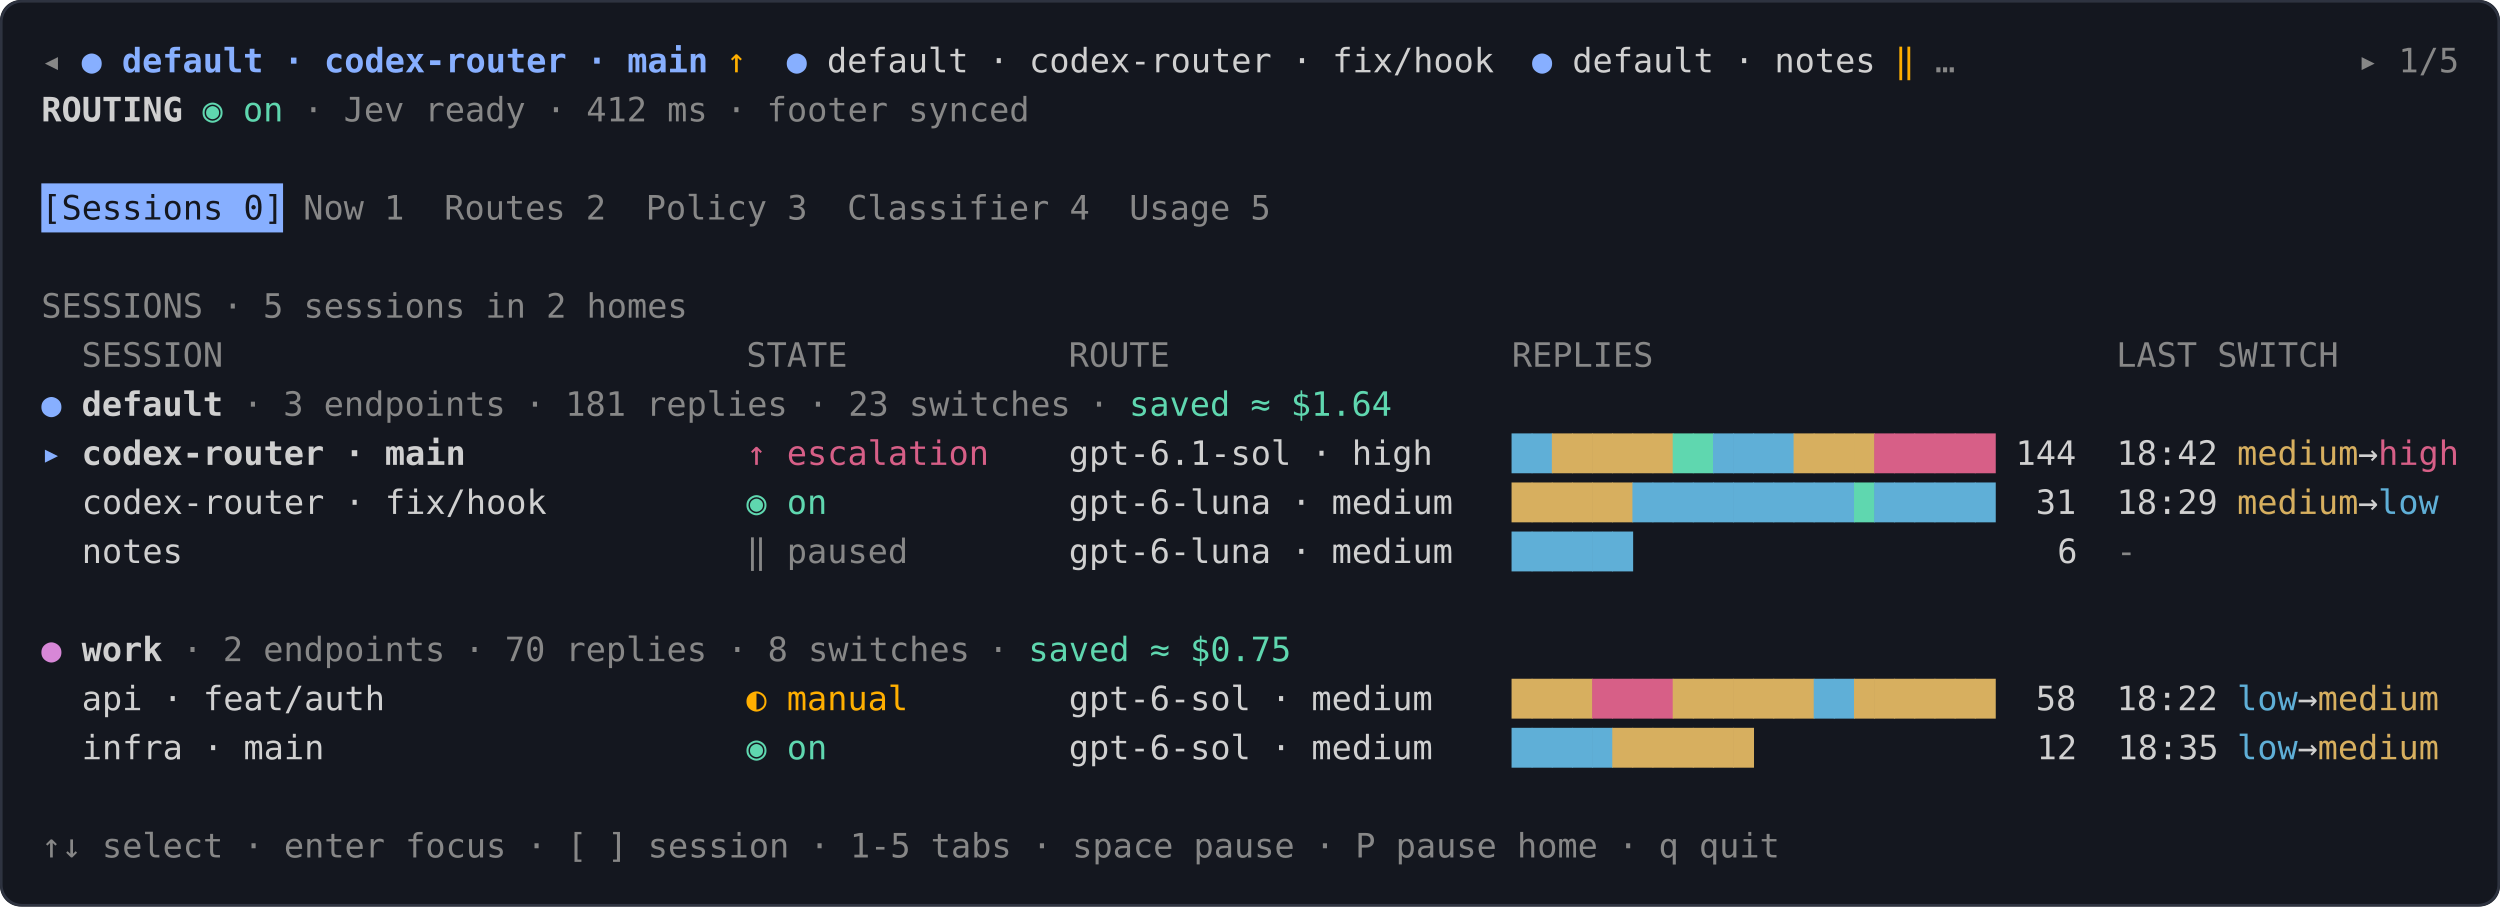
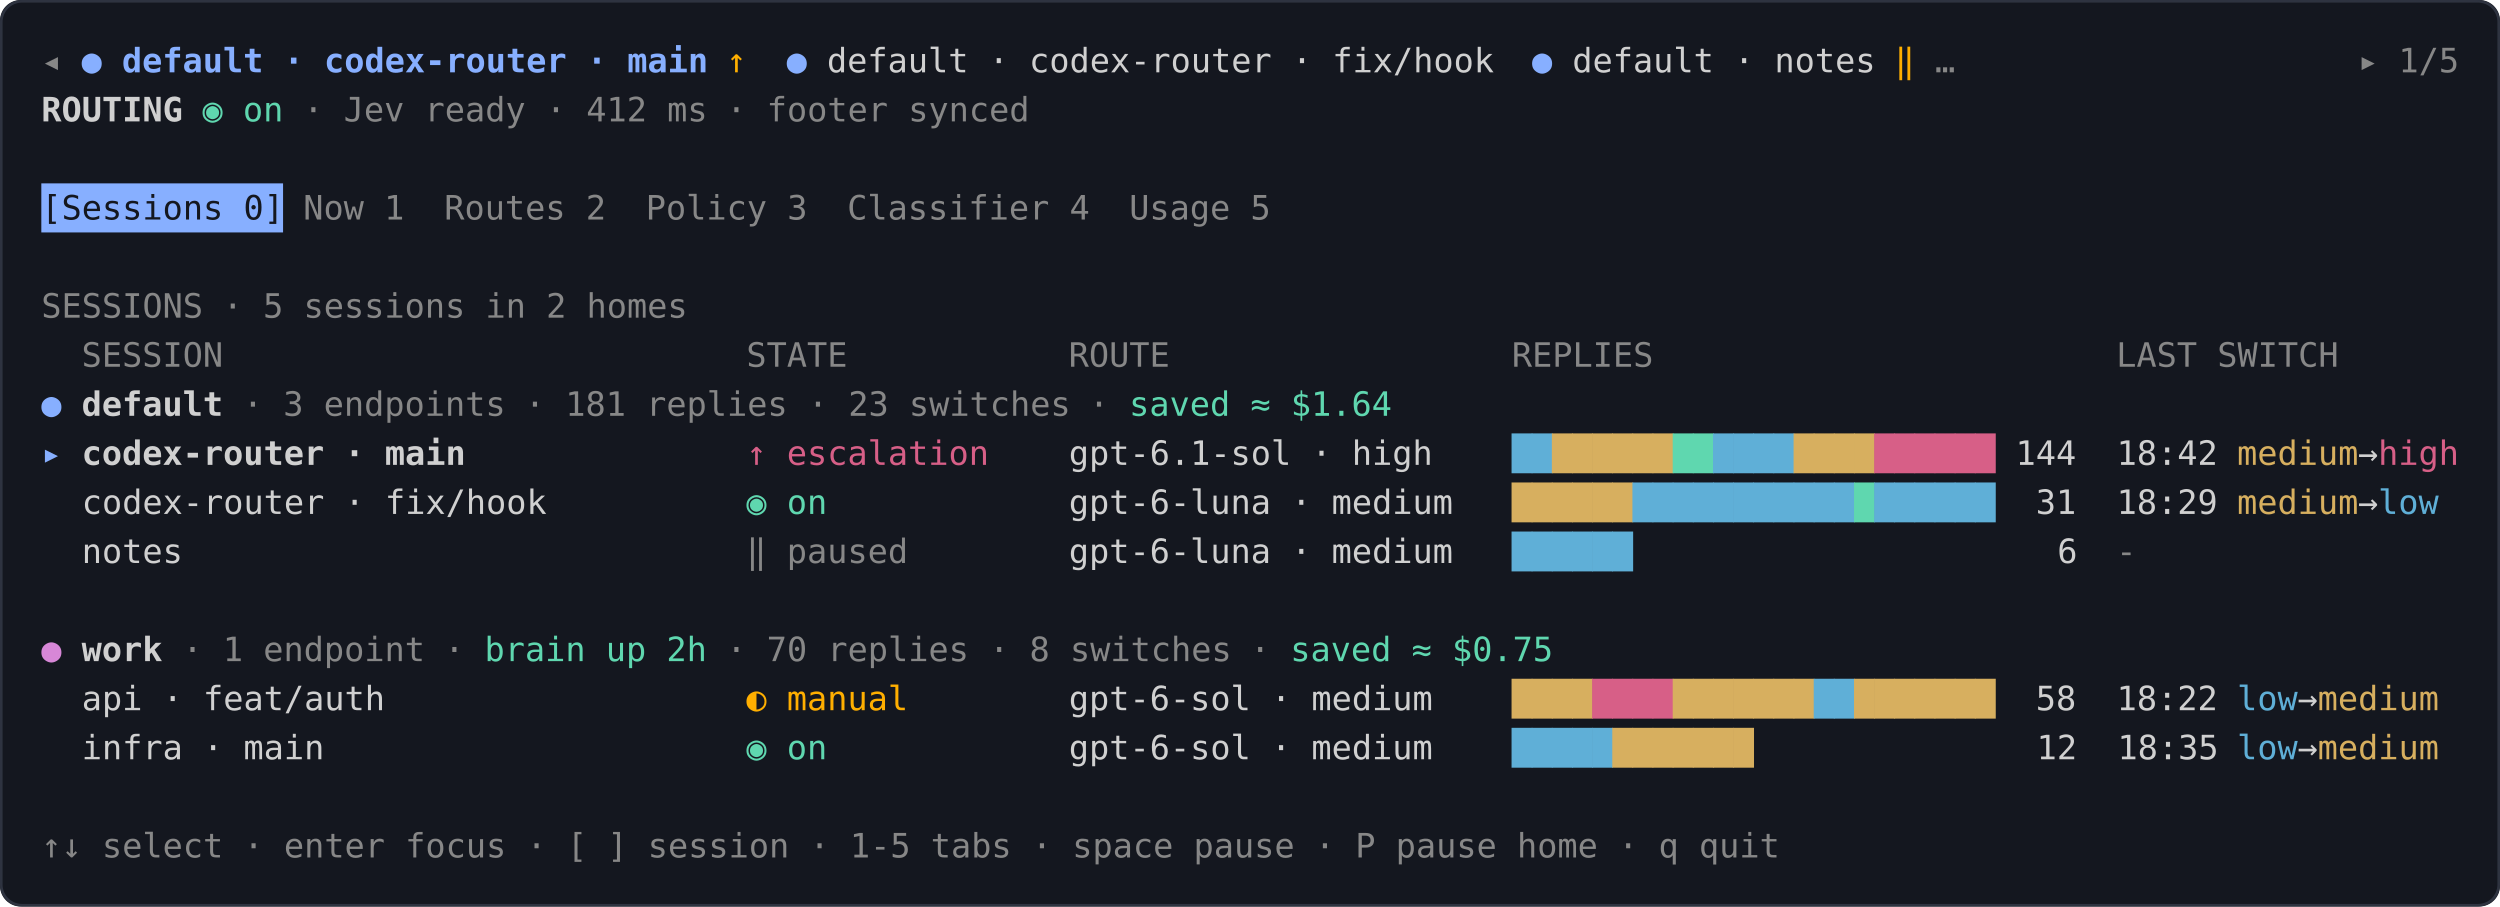
<svg xmlns="http://www.w3.org/2000/svg" viewBox="0 0 968 351" width="968" height="351" role="img" aria-labelledby="title desc">
  <style>text { font-family: ui-monospace, SFMono-Regular, Menlo, Consolas, 'DejaVu Sans Mono', monospace; font-size: 13px; }</style>
  <rect width="968" height="351" rx="8" fill="#14171f" />
  <rect x="0.5" y="0.5" width="967" height="350" rx="8" fill="none" stroke="#2e3340" />
  <text x="16.0" y="28.0" fill="#878787" xml:space="preserve">◂ </text>
  <text x="31.6" y="28.0" fill="#87afff" xml:space="preserve">● </text>
  <text x="47.2" y="28.0" fill="#87afff" font-weight="700" xml:space="preserve">default · codex-router · main</text>
  <text x="273.4" y="28.0" fill="#ffaf00" xml:space="preserve"> ↑</text>
  <text x="304.6" y="28.0" fill="#87afff" xml:space="preserve">● </text>
  <text x="320.2" y="28.0" fill="#d0d0d0" xml:space="preserve">default · codex-router · fix/hook</text>
  <text x="593.2" y="28.0" fill="#87afff" xml:space="preserve">● </text>
  <text x="608.8" y="28.0" fill="#d0d0d0" xml:space="preserve">default · notes</text>
  <text x="725.8" y="28.0" fill="#ffaf00" xml:space="preserve"> ‖</text>
  <text x="741.4" y="28.0" fill="#878787" xml:space="preserve"> …</text>
  <text x="905.2" y="28.0" fill="#878787" xml:space="preserve"> ▸ 1/5</text>
  <text x="16.0" y="47.0" fill="#d0d0d0" font-weight="700" xml:space="preserve">ROUTING</text>
  <text x="78.4" y="47.0" fill="#5fd7af" xml:space="preserve">◉ on</text>
  <text x="109.6" y="47.0" fill="#878787" xml:space="preserve"> · Jev ready · 412 ms</text>
  <text x="273.4" y="47.0" fill="#878787" xml:space="preserve"> · footer synced</text>
  <rect x="16.0" y="71.0" width="93.6" height="19" fill="#87afff" />
  <text x="16.0" y="85.0" fill="#14171f" xml:space="preserve">[Sessions 0]</text>
  <text x="109.6" y="85.0" fill="#878787" xml:space="preserve"> Now 1 </text>
  <text x="164.2" y="85.0" fill="#878787" xml:space="preserve"> Routes 2 </text>
  <text x="242.2" y="85.0" fill="#878787" xml:space="preserve"> Policy 3 </text>
  <text x="320.2" y="85.0" fill="#878787" xml:space="preserve"> Classifier 4 </text>
  <text x="429.4" y="85.0" fill="#878787" xml:space="preserve"> Usage 5 </text>
  <text x="16.0" y="123.0" fill="#878787" xml:space="preserve">SESSIONS</text>
  <text x="78.4" y="123.0" fill="#878787" xml:space="preserve"> · 5 sessions in 2 homes</text>
  <text x="31.6" y="142.0" fill="#878787" xml:space="preserve">SESSION                        </text>
  <text x="289.0" y="142.0" fill="#878787" xml:space="preserve">STATE         </text>
  <text x="413.8" y="142.0" fill="#878787" xml:space="preserve">ROUTE               </text>
  <text x="585.4" y="142.0" fill="#878787" xml:space="preserve">REPLIES                     </text>
  <text x="819.4" y="142.0" fill="#878787" xml:space="preserve">LAST SWITCH</text>
  <text x="16.0" y="161.0" fill="#87afff" xml:space="preserve">● </text>
  <text x="31.6" y="161.0" fill="#d0d0d0" font-weight="700" xml:space="preserve">default</text>
  <text x="86.2" y="161.0" fill="#878787" xml:space="preserve"> · 3 endpoints</text>
  <text x="195.4" y="161.0" fill="#878787" xml:space="preserve"> · 181 replies · 23 switches</text>
  <text x="413.8" y="161.0" fill="#878787" xml:space="preserve"> · </text>
  <text x="437.2" y="161.0" fill="#5fd7af" xml:space="preserve">saved ≈ $1.64</text>
  <text x="16.0" y="180.0" fill="#87afff" xml:space="preserve">▸ </text>
  <text x="31.6" y="180.0" fill="#d0d0d0" font-weight="700" xml:space="preserve">codex-router · main            </text>
  <text x="289.0" y="180.0" fill="#d75f87" xml:space="preserve">↑ escalation  </text>
  <text x="398.2" y="180.0" fill="#d0d0d0" xml:space="preserve">  gpt-6.1-sol · high    </text>
  <text x="585.4" y="180.0" fill="#5fafd7" xml:space="preserve">█</text>
  <text x="593.2" y="180.0" fill="#5fafd7" xml:space="preserve">█</text>
  <text x="601.0" y="180.0" fill="#d7af5f" xml:space="preserve">█</text>
  <text x="608.8" y="180.0" fill="#d7af5f" xml:space="preserve">█</text>
  <text x="616.6" y="180.0" fill="#d7af5f" xml:space="preserve">█</text>
  <text x="624.4" y="180.0" fill="#d7af5f" xml:space="preserve">█</text>
  <text x="632.2" y="180.0" fill="#d7af5f" xml:space="preserve">█</text>
  <text x="640.0" y="180.0" fill="#d7af5f" xml:space="preserve">█</text>
  <text x="647.8" y="180.0" fill="#5fd7af" xml:space="preserve">█</text>
  <text x="655.6" y="180.0" fill="#5fd7af" xml:space="preserve">█</text>
  <text x="663.4" y="180.0" fill="#5fafd7" xml:space="preserve">█</text>
  <text x="671.2" y="180.0" fill="#5fafd7" xml:space="preserve">█</text>
  <text x="679.0" y="180.0" fill="#5fafd7" xml:space="preserve">█</text>
  <text x="686.8" y="180.0" fill="#5fafd7" xml:space="preserve">█</text>
  <text x="694.6" y="180.0" fill="#d7af5f" xml:space="preserve">█</text>
  <text x="702.4" y="180.0" fill="#d7af5f" xml:space="preserve">█</text>
  <text x="710.2" y="180.0" fill="#d7af5f" xml:space="preserve">█</text>
  <text x="718.0" y="180.0" fill="#d7af5f" xml:space="preserve">█</text>
  <text x="725.8" y="180.0" fill="#d75f87" xml:space="preserve">█</text>
  <text x="733.6" y="180.0" fill="#d75f87" xml:space="preserve">█</text>
  <text x="741.4" y="180.0" fill="#d75f87" xml:space="preserve">█</text>
  <text x="749.2" y="180.0" fill="#d75f87" xml:space="preserve">█</text>
  <text x="757.0" y="180.0" fill="#d75f87" xml:space="preserve">█</text>
  <text x="764.8" y="180.0" fill="#d75f87" xml:space="preserve">█</text>
  <text x="772.6" y="180.0" fill="#d0d0d0" xml:space="preserve"> 144  18:42 </text>
  <text x="866.2" y="180.0" fill="#d7af5f" xml:space="preserve">medium</text>
  <text x="913.0" y="180.0" fill="#d0d0d0" xml:space="preserve">→</text>
  <text x="920.8" y="180.0" fill="#d75f87" xml:space="preserve">high</text>
  <text x="16.0" y="199.0" fill="#d0d0d0" xml:space="preserve">  codex-router · fix/hook          </text>
  <text x="289.0" y="199.0" fill="#5fd7af" xml:space="preserve">◉ on          </text>
  <text x="398.2" y="199.0" fill="#d0d0d0" xml:space="preserve">  gpt-6-luna · medium   </text>
  <text x="585.4" y="199.0" fill="#d7af5f" xml:space="preserve">█</text>
  <text x="593.2" y="199.0" fill="#d7af5f" xml:space="preserve">█</text>
  <text x="601.0" y="199.0" fill="#d7af5f" xml:space="preserve">█</text>
  <text x="608.8" y="199.0" fill="#d7af5f" xml:space="preserve">█</text>
  <text x="616.6" y="199.0" fill="#d7af5f" xml:space="preserve">█</text>
  <text x="624.4" y="199.0" fill="#d7af5f" xml:space="preserve">█</text>
  <text x="632.2" y="199.0" fill="#5fafd7" xml:space="preserve">█</text>
  <text x="640.0" y="199.0" fill="#5fafd7" xml:space="preserve">█</text>
  <text x="647.8" y="199.0" fill="#5fafd7" xml:space="preserve">█</text>
  <text x="655.6" y="199.0" fill="#5fafd7" xml:space="preserve">█</text>
  <text x="663.4" y="199.0" fill="#5fafd7" xml:space="preserve">█</text>
  <text x="671.2" y="199.0" fill="#5fafd7" xml:space="preserve">█</text>
  <text x="679.0" y="199.0" fill="#5fafd7" xml:space="preserve">█</text>
  <text x="686.8" y="199.0" fill="#5fafd7" xml:space="preserve">█</text>
  <text x="694.6" y="199.0" fill="#5fafd7" xml:space="preserve">█</text>
  <text x="702.4" y="199.0" fill="#5fafd7" xml:space="preserve">█</text>
  <text x="710.2" y="199.0" fill="#5fafd7" xml:space="preserve">█</text>
  <text x="718.0" y="199.0" fill="#5fd7af" xml:space="preserve">█</text>
  <text x="725.8" y="199.0" fill="#5fafd7" xml:space="preserve">█</text>
  <text x="733.6" y="199.0" fill="#5fafd7" xml:space="preserve">█</text>
  <text x="741.4" y="199.0" fill="#5fafd7" xml:space="preserve">█</text>
  <text x="749.2" y="199.0" fill="#5fafd7" xml:space="preserve">█</text>
  <text x="757.0" y="199.0" fill="#5fafd7" xml:space="preserve">█</text>
  <text x="764.8" y="199.0" fill="#5fafd7" xml:space="preserve">█</text>
  <text x="772.6" y="199.0" fill="#d0d0d0" xml:space="preserve">  31  18:29 </text>
  <text x="866.2" y="199.0" fill="#d7af5f" xml:space="preserve">medium</text>
  <text x="913.0" y="199.0" fill="#d0d0d0" xml:space="preserve">→</text>
  <text x="920.8" y="199.0" fill="#5fafd7" xml:space="preserve">low</text>
  <text x="16.0" y="218.0" fill="#d0d0d0" xml:space="preserve">  notes                            </text>
  <text x="289.0" y="218.0" fill="#878787" xml:space="preserve">‖ paused      </text>
  <text x="398.2" y="218.0" fill="#d0d0d0" xml:space="preserve">  gpt-6-luna · medium   </text>
  <text x="585.4" y="218.0" fill="#5fafd7" xml:space="preserve">█</text>
  <text x="593.2" y="218.0" fill="#5fafd7" xml:space="preserve">█</text>
  <text x="601.0" y="218.0" fill="#5fafd7" xml:space="preserve">█</text>
  <text x="608.8" y="218.0" fill="#5fafd7" xml:space="preserve">█</text>
  <text x="616.6" y="218.0" fill="#5fafd7" xml:space="preserve">█</text>
  <text x="624.4" y="218.0" fill="#5fafd7" xml:space="preserve">█</text>
  <text x="632.2" y="218.0" fill="#d0d0d0" xml:space="preserve">                     6  </text>
  <text x="819.4" y="218.0" fill="#878787" xml:space="preserve">-</text>
  <text x="16.0" y="256.0" fill="#d787d7" xml:space="preserve">● </text>
  <text x="31.6" y="256.0" fill="#d0d0d0" font-weight="700" xml:space="preserve">work</text>
-   <text x="62.8" y="256.0" fill="#878787" xml:space="preserve"> · 2 endpoints</text>
-   <text x="172.0" y="256.0" fill="#878787" xml:space="preserve"> · 70 replies · 8 switches</text>
-   <text x="374.8" y="256.0" fill="#878787" xml:space="preserve"> · </text>
-   <text x="398.2" y="256.0" fill="#5fd7af" xml:space="preserve">saved ≈ $0.75</text>
+   <text x="62.8" y="256.0" fill="#878787" xml:space="preserve"> · 1 endpoint</text>
+   <text x="164.2" y="256.0" fill="#878787" xml:space="preserve"> · </text>
+   <text x="187.6" y="256.0" fill="#5fd7af" xml:space="preserve">brain up 2h</text>
+   <text x="273.4" y="256.0" fill="#878787" xml:space="preserve"> · 70 replies · 8 switches</text>
+   <text x="476.2" y="256.0" fill="#878787" xml:space="preserve"> · </text>
+   <text x="499.6" y="256.0" fill="#5fd7af" xml:space="preserve">saved ≈ $0.75</text>
  <text x="16.0" y="275.0" fill="#d0d0d0" xml:space="preserve">  api · feat/auth                  </text>
  <text x="289.0" y="275.0" fill="#ffaf00" xml:space="preserve">◐ manual      </text>
  <text x="398.2" y="275.0" fill="#d0d0d0" xml:space="preserve">  gpt-6-sol · medium    </text>
  <text x="585.4" y="275.0" fill="#d7af5f" xml:space="preserve">█</text>
  <text x="593.2" y="275.0" fill="#d7af5f" xml:space="preserve">█</text>
  <text x="601.0" y="275.0" fill="#d7af5f" xml:space="preserve">█</text>
  <text x="608.8" y="275.0" fill="#d7af5f" xml:space="preserve">█</text>
  <text x="616.6" y="275.0" fill="#d75f87" xml:space="preserve">█</text>
  <text x="624.4" y="275.0" fill="#d75f87" xml:space="preserve">█</text>
  <text x="632.2" y="275.0" fill="#d75f87" xml:space="preserve">█</text>
  <text x="640.0" y="275.0" fill="#d75f87" xml:space="preserve">█</text>
  <text x="647.8" y="275.0" fill="#d7af5f" xml:space="preserve">█</text>
  <text x="655.6" y="275.0" fill="#d7af5f" xml:space="preserve">█</text>
  <text x="663.4" y="275.0" fill="#d7af5f" xml:space="preserve">█</text>
  <text x="671.2" y="275.0" fill="#d7af5f" xml:space="preserve">█</text>
  <text x="679.0" y="275.0" fill="#d7af5f" xml:space="preserve">█</text>
  <text x="686.8" y="275.0" fill="#d7af5f" xml:space="preserve">█</text>
  <text x="694.6" y="275.0" fill="#d7af5f" xml:space="preserve">█</text>
  <text x="702.4" y="275.0" fill="#5fafd7" xml:space="preserve">█</text>
  <text x="710.2" y="275.0" fill="#5fafd7" xml:space="preserve">█</text>
  <text x="718.0" y="275.0" fill="#d7af5f" xml:space="preserve">█</text>
  <text x="725.8" y="275.0" fill="#d7af5f" xml:space="preserve">█</text>
  <text x="733.6" y="275.0" fill="#d7af5f" xml:space="preserve">█</text>
  <text x="741.4" y="275.0" fill="#d7af5f" xml:space="preserve">█</text>
  <text x="749.2" y="275.0" fill="#d7af5f" xml:space="preserve">█</text>
  <text x="757.0" y="275.0" fill="#d7af5f" xml:space="preserve">█</text>
  <text x="764.8" y="275.0" fill="#d7af5f" xml:space="preserve">█</text>
  <text x="772.6" y="275.0" fill="#d0d0d0" xml:space="preserve">  58  18:22 </text>
  <text x="866.2" y="275.0" fill="#5fafd7" xml:space="preserve">low</text>
  <text x="889.6" y="275.0" fill="#d0d0d0" xml:space="preserve">→</text>
  <text x="897.4" y="275.0" fill="#d7af5f" xml:space="preserve">medium</text>
  <text x="16.0" y="294.0" fill="#d0d0d0" xml:space="preserve">  infra · main                     </text>
  <text x="289.0" y="294.0" fill="#5fd7af" xml:space="preserve">◉ on          </text>
  <text x="398.2" y="294.0" fill="#d0d0d0" xml:space="preserve">  gpt-6-sol · medium    </text>
  <text x="585.4" y="294.0" fill="#5fafd7" xml:space="preserve">█</text>
  <text x="593.2" y="294.0" fill="#5fafd7" xml:space="preserve">█</text>
  <text x="601.0" y="294.0" fill="#5fafd7" xml:space="preserve">█</text>
  <text x="608.8" y="294.0" fill="#5fafd7" xml:space="preserve">█</text>
  <text x="616.6" y="294.0" fill="#5fafd7" xml:space="preserve">█</text>
  <text x="624.4" y="294.0" fill="#d7af5f" xml:space="preserve">█</text>
  <text x="632.2" y="294.0" fill="#d7af5f" xml:space="preserve">█</text>
  <text x="640.0" y="294.0" fill="#d7af5f" xml:space="preserve">█</text>
  <text x="647.8" y="294.0" fill="#d7af5f" xml:space="preserve">█</text>
  <text x="655.6" y="294.0" fill="#d7af5f" xml:space="preserve">█</text>
  <text x="663.4" y="294.0" fill="#d7af5f" xml:space="preserve">█</text>
  <text x="671.2" y="294.0" fill="#d7af5f" xml:space="preserve">█</text>
  <text x="679.0" y="294.0" fill="#d0d0d0" xml:space="preserve">              12  18:35 </text>
  <text x="866.2" y="294.0" fill="#5fafd7" xml:space="preserve">low</text>
  <text x="889.6" y="294.0" fill="#d0d0d0" xml:space="preserve">→</text>
  <text x="897.4" y="294.0" fill="#d7af5f" xml:space="preserve">medium</text>
  <text x="16.0" y="332.0" fill="#878787" xml:space="preserve">↑↓ select · enter focus · [ ] session · 1-5 tabs · space pause · P pause home · q quit</text>
</svg>
